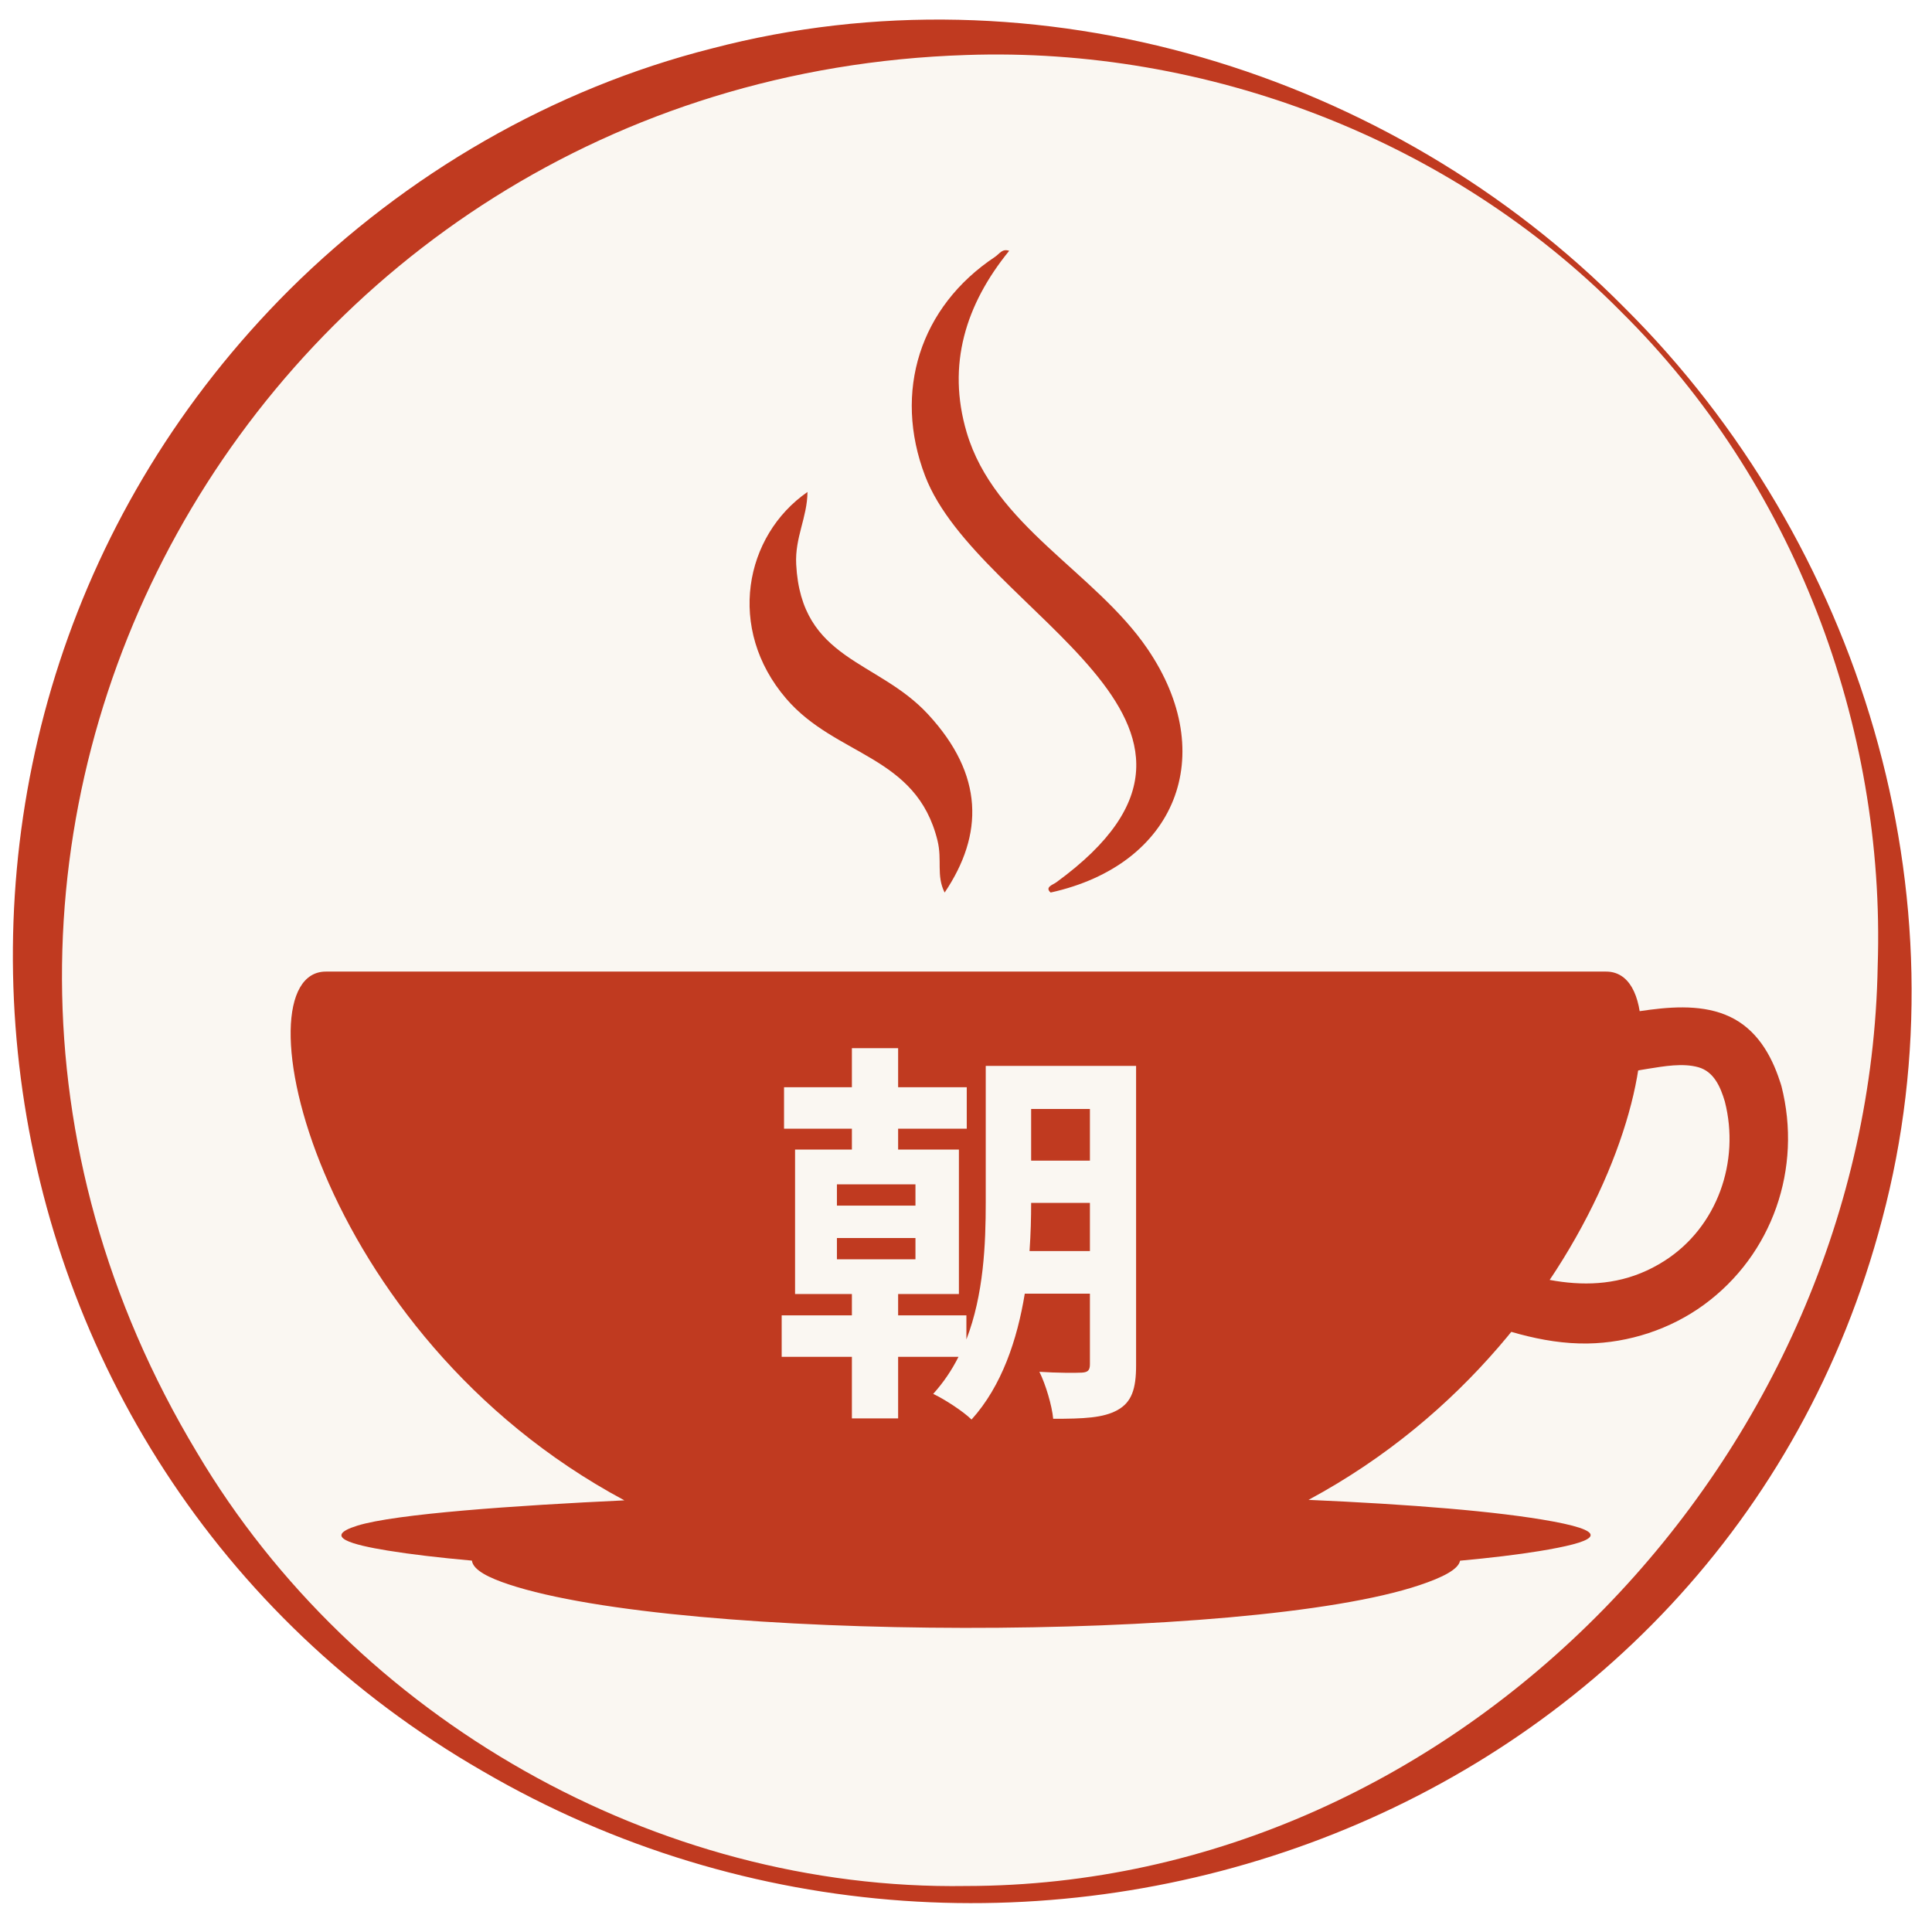
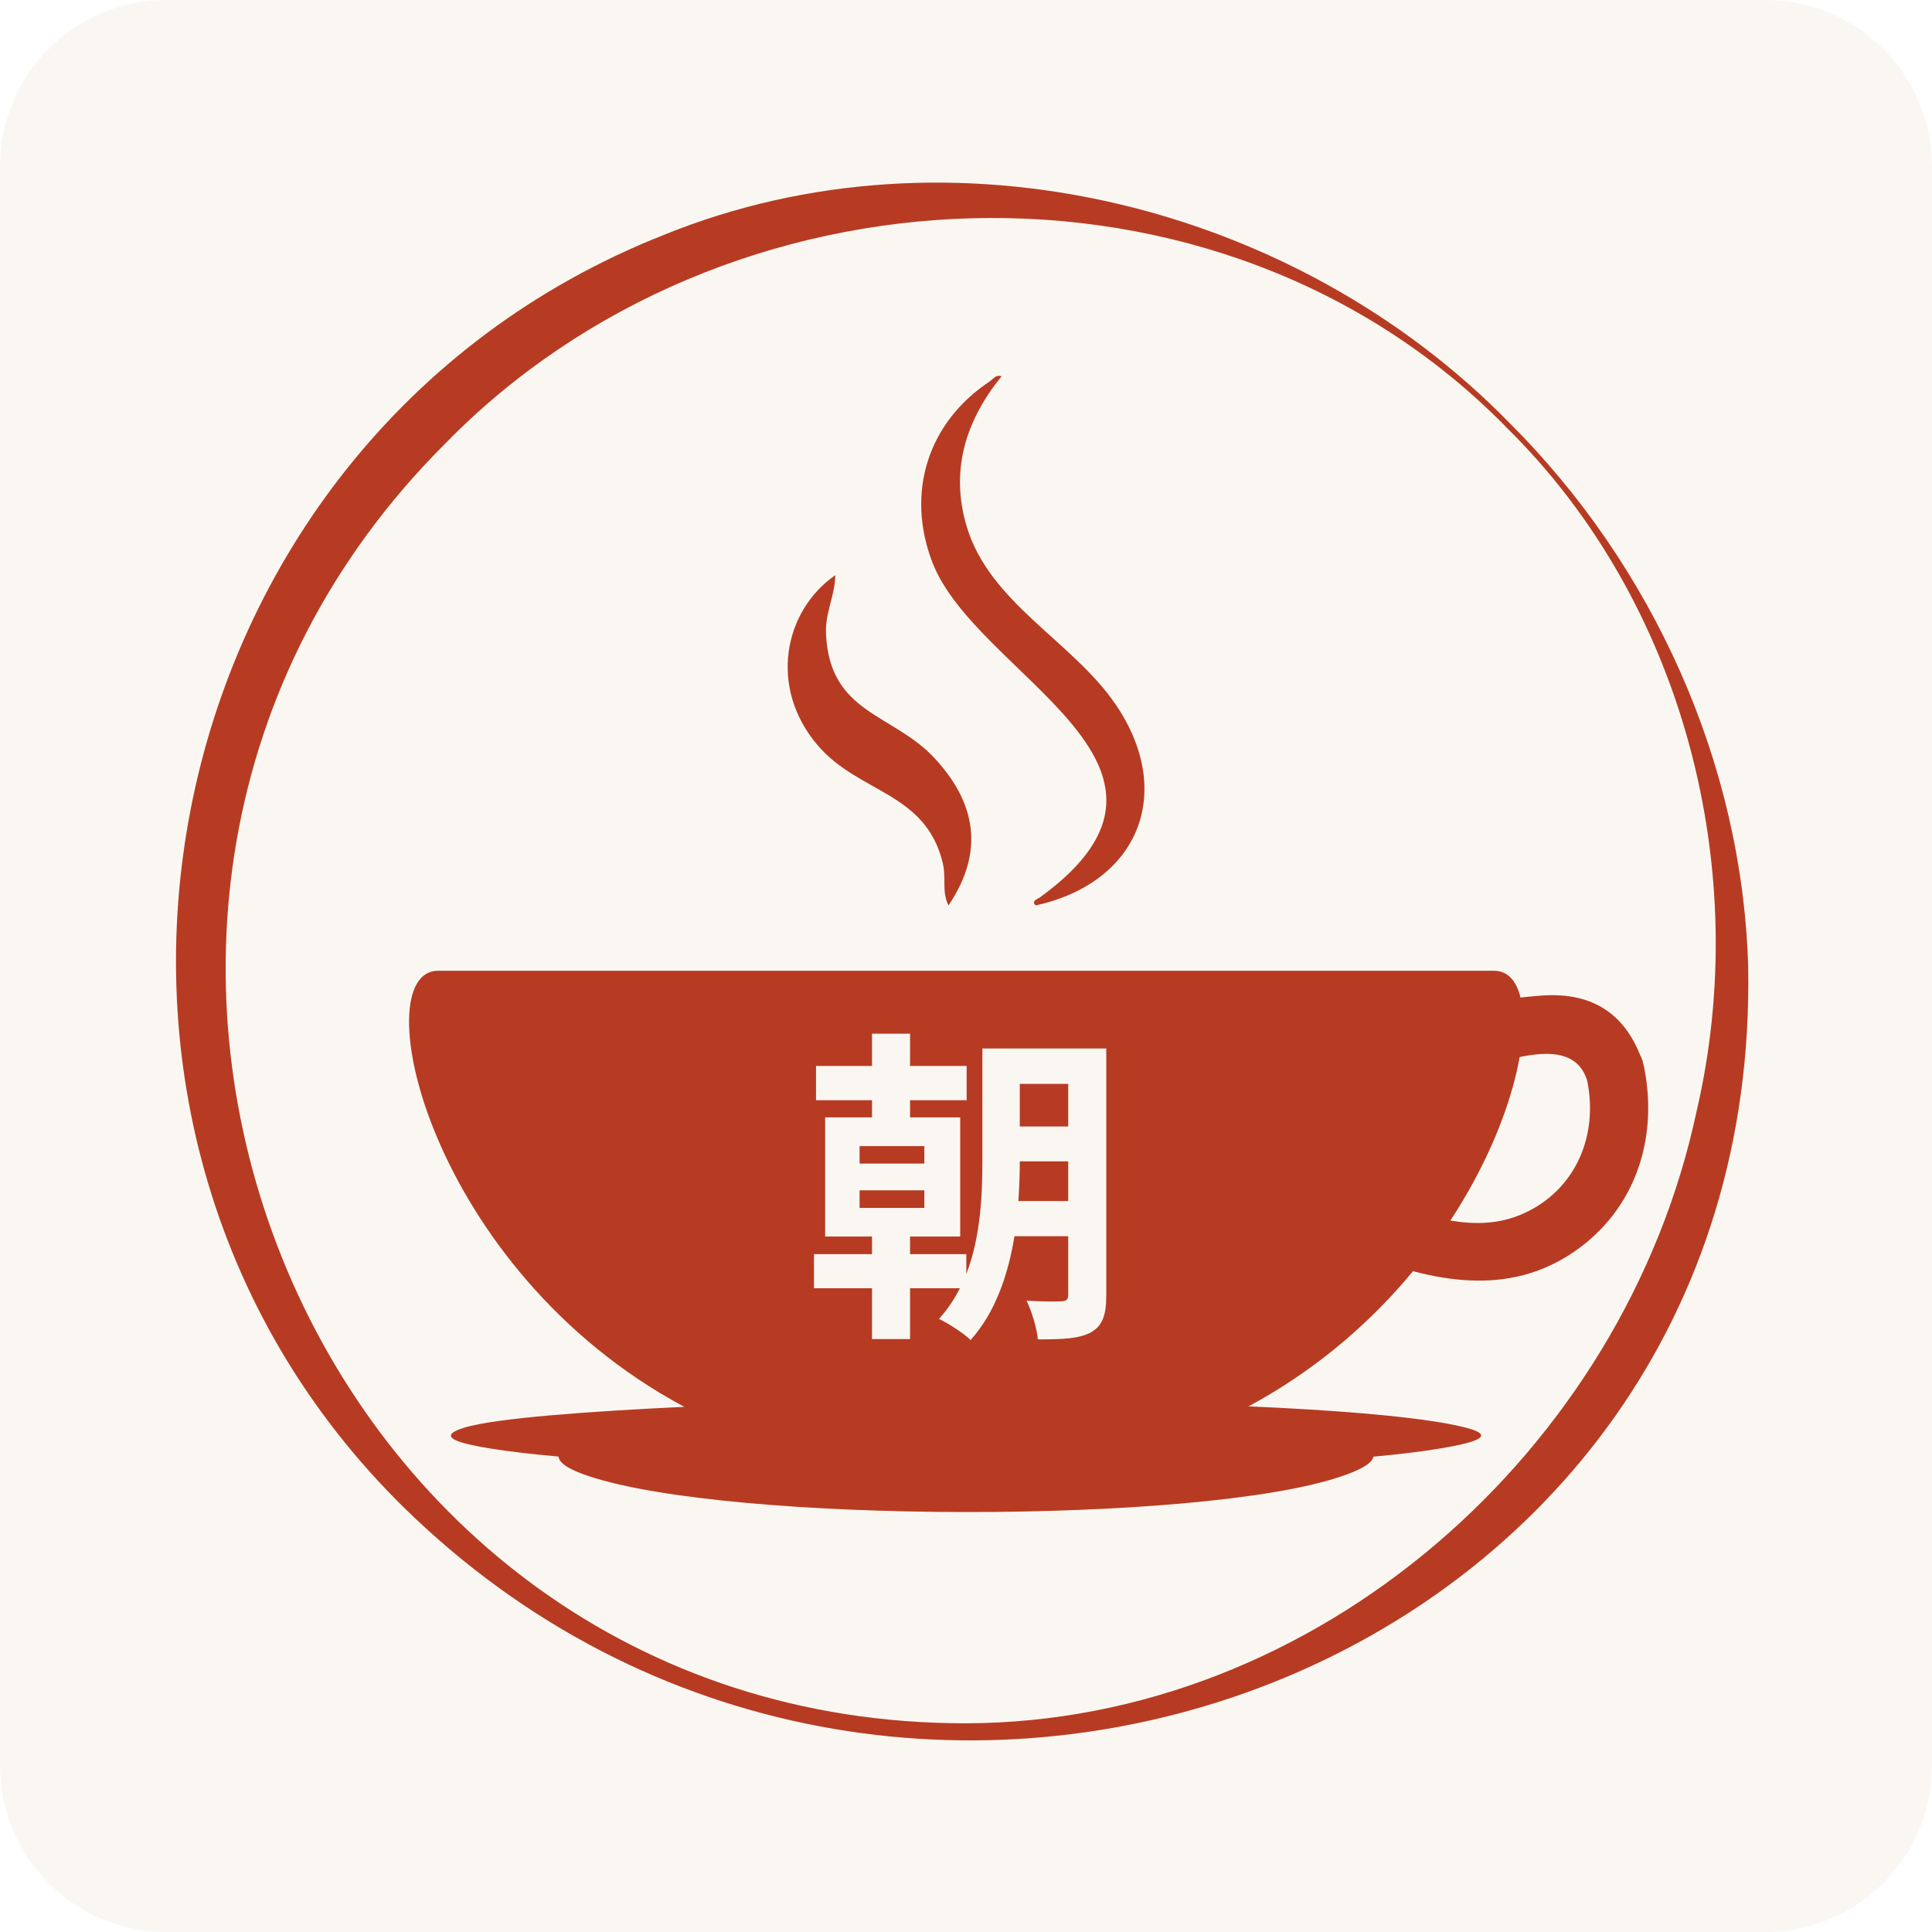
- <svg xmlns="http://www.w3.org/2000/svg" id="_レイヤー_1" data-name="レイヤー 1" viewBox="0 0 512 512">
+ <svg xmlns="http://www.w3.org/2000/svg" id="_レイヤー_1" data-name="レイヤー 1" viewBox="0 0 192 192">
  <defs>
    <style>
+       .cls-1 {
+         font-family: NotoSansJP-Bold, 'Noto Sans JP';
+         font-size: 32.35px;
+         font-variation-settings: 'wght' 700;
+         font-weight: 700;
+       }
+ 
      .cls-1, .cls-2 {
        fill: #faf7f2;
      }

      .cls-3 {
-         fill: #c03a20;
-       }
- 
-       .cls-2 {
-         font-family: NotoSansJP-Bold, 'Noto Sans JP';
-         font-size: 104.59px;
-         font-variation-settings: 'wght' 700;
-         font-weight: 700;
+         fill: #b73b22;
      }
    </style>
  </defs>
+   <rect class="cls-2" width="192" height="192" rx="16.55" ry="16.55" />
  <g>
-     <circle class="cls-1" cx="256" cy="256" r="246.06" />
-     <path class="cls-3" d="M430.48,81.52c62.48,62.12,91.2,155.79,68.29,241.67-42.25,160.66-230.16,228.09-370.71,146.27C-14.2,387.61-39.34,192.51,76.75,76.74c30.88-30.64,69.79-53.26,111.96-63.91,85.93-22.52,179.76,6,241.77,68.69h0ZM429.5,82.5C384.29,36.9,319.93,12.35,256,14.58,67.94,20.67-45.44,222.9,52.25,385.02c41.73,70.38,121.66,116.08,203.75,114.79,131.03-.08,239.34-114.55,241.61-243.81,2.12-63.94-22.38-128.37-68.12-173.5h0Z" />
+     <circle class="cls-2" cx="96" cy="96" r="76.1" />
+     <path class="cls-3" d="M149.99,42.01c14.26,14.2,23.14,33.8,23.74,53.99,1.35,70.17-83.27,101.5-132.55,54.82C.72,112.51,14.12,43.86,65.91,23.37c28.56-11.64,62.8-3.13,84.08,18.64h0ZM149.62,42.38c-28.52-28.99-77.66-26.78-105.46,1.79-46.14,46.14-14.11,127.15,51.84,127.09,34.92-.09,65.44-27.15,72.6-60.8,5.6-23.95-1.24-50.68-18.98-68.07h0Z" />
  </g>
  <g>
-     <path class="cls-3" d="M213.99,130.38c-.05,6.76-3.36,12.02-2.99,19.18,1.32,25.5,21.5,25.21,34.91,39.7,14.92,16.11,14.77,31.92,4.43,47.28-2.27-4.53-.61-8.55-1.89-13.78-5.58-22.72-26.85-22.19-40.09-37.6-15.92-18.53-11.04-43.23,5.63-54.78Z" />
-     <path class="cls-3" d="M267.44,66.47c-11.54,14.18-16.55,30.21-11.27,48.09,7.3,24.75,34.03,37.05,47.89,57.34,19.25,28.18,7.6,57.3-25.63,64.63-1.65-1.43.64-2.07,1.49-2.7,58.36-42.52-20.76-71-34.76-107.71-8.51-22.3-1.38-44.81,18.5-58.03,1.24-.83,1.9-2.26,3.77-1.63Z" />
+     <path class="cls-3" d="M83.01,57.15c-.02,2.09-1.04,3.72-.92,5.93.41,7.89,6.65,7.8,10.8,12.28,4.61,4.98,4.57,9.87,1.37,14.62-.7-1.4-.19-2.64-.58-4.26-1.73-7.03-8.3-6.86-12.4-11.63-4.92-5.73-3.41-13.37,1.74-16.94Z" />
+     <path class="cls-3" d="M99.54,37.39c-3.57,4.39-5.12,9.34-3.49,14.87,2.26,7.66,10.53,11.46,14.81,17.73,5.95,8.72,2.35,17.72-7.93,19.99-.51-.44.2-.64.46-.83,18.05-13.15-6.42-21.96-10.75-33.31-2.63-6.9-.43-13.86,5.72-17.94.38-.26.59-.7,1.17-.5Z" />
  </g>
-   <path class="cls-3" d="M411.58,403.21c-14.67-2.73-38.28-4.56-64.81-5.73,82.3-44.23,102.75-140,78.86-140H86.36c-23.92,0-3.4,95.95,79.11,140.13-28.85,1.36-60.75,3.56-70.82,6.72-9.39,2.94-1.29,5.06,8.1,6.59,6.07.99,13.62,1.88,22.31,2.66.32,2.58,4.75,4.63,9.66,6.27,45.7,15.22,195.9,15.52,241.5.22,6.14-2.06,10.28-4.17,10.71-6.47,8.13-.75,15.22-1.6,20.98-2.54,14.28-2.34,20.11-4.79,3.68-7.85Z" />
-   <path class="cls-3" d="M472.08,287.8c-2.1-7.06-5.72-13.98-12.37-17.7s-14.84-3.49-22.39-2.52c-8.02,1.03-15.9,2.76-23.55,5.41-5.86,2.03-15.45,4.19-17.71,10.59-4.47,12.66-7.64,25.95-11.43,38.82-1.55,5.25-3.09,10.5-4.64,15.75-1.27,4.32,1.56,8.08,5.43,9.56,11.3,4.33,23.05,8.52,35.33,8.33,10.93-.17,21.94-3.79,30.78-10.24,18.2-13.27,26.14-36.23,20.56-58.01-2.48-9.69-17.48-5.58-14.99,4.13,4.07,15.88-1.98,33.27-15.98,42.21-16.7,10.68-34.44,5.14-51.56-1.42l5.43,9.56c5.36-18.22,10.73-36.44,16.09-54.66l-3.57,4.65c9.25-4.41,19.14-7.44,29.26-9.03,4.17-.66,9.16-1.56,13.29-.41s5.88,5.19,7.04,9.1c2.85,9.57,17.86,5.49,14.99-4.13Z" />
-   <text class="cls-2" transform="translate(203.7 366.68)">
+   <path class="cls-3" d="M144.12,141.53c-4.54-.85-11.84-1.41-20.04-1.77,25.45-13.68,31.78-43.29,24.39-43.29H43.54c-7.4,0-1.05,29.67,24.46,43.34-8.92.42-18.79,1.1-21.9,2.08-2.9.91-.4,1.56,2.5,2.04,1.88.31,4.21.58,6.9.82.1.8,1.47,1.43,2.99,1.94,14.13,4.71,60.58,4.8,74.69.07,1.9-.64,3.18-1.29,3.31-2,2.51-.23,4.71-.49,6.49-.79,4.41-.72,6.22-1.48,1.14-2.43Z" />
+   <path class="cls-3" d="M163.31,105.7c-1.64-4.9-4.98-7.14-10.15-6.76-4.11.31-12.43,1.4-14.37,5.58-2.37,5.1-3.34,11.35-4.93,16.75-.47,1.61.58,3.03,2.03,3.58,7.21,2.73,14.66,4.03,21.23-.95,5.72-4.34,7.7-11.34,6.19-18.2-.8-3.66-6.42-2.11-5.61,1.55,1.1,5.04-.7,10.23-5.33,12.86-4.9,2.78-10.08.97-14.94-.87l2.03,3.58c1.13-3.85,2.27-7.7,3.4-11.55.3-1.01.7-4.44,1.5-5.11.47-.39.64.58,1.2.44,1.11-.27,2.17-.74,3.28-1.03,2.9-.74,7.6-2.04,8.84,1.67s6.81,2.02,5.61-1.55Z" />
+   <text class="cls-1" transform="translate(79.83 130.23)">
    <tspan x="0" y="0">朝</tspan>
  </text>
</svg>
